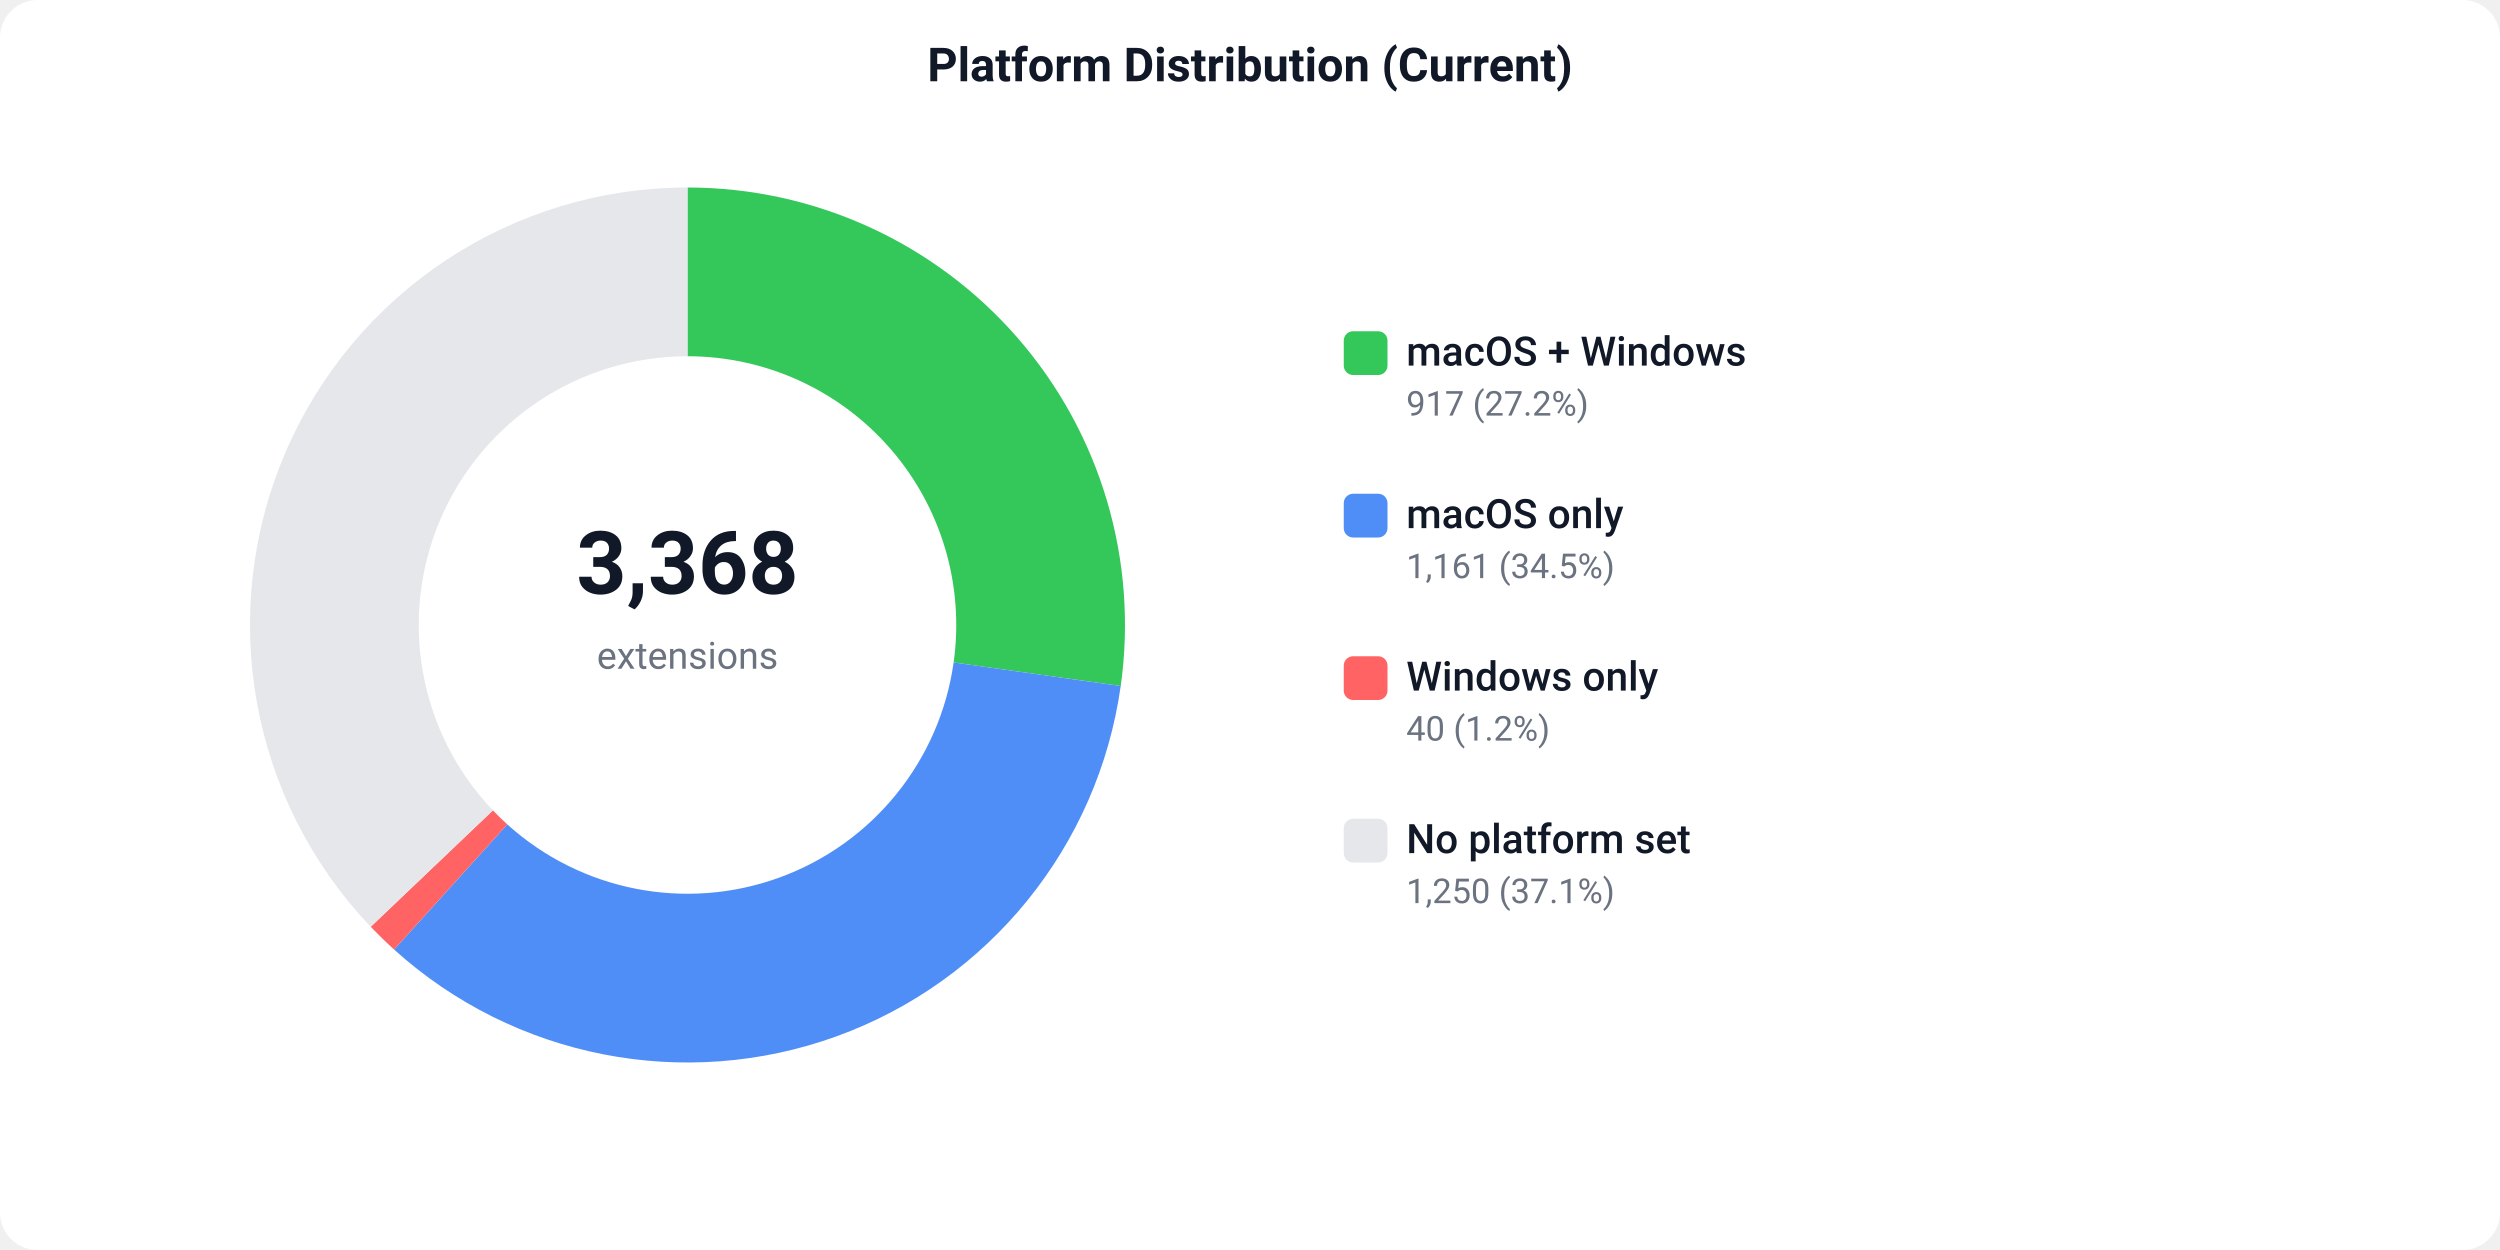
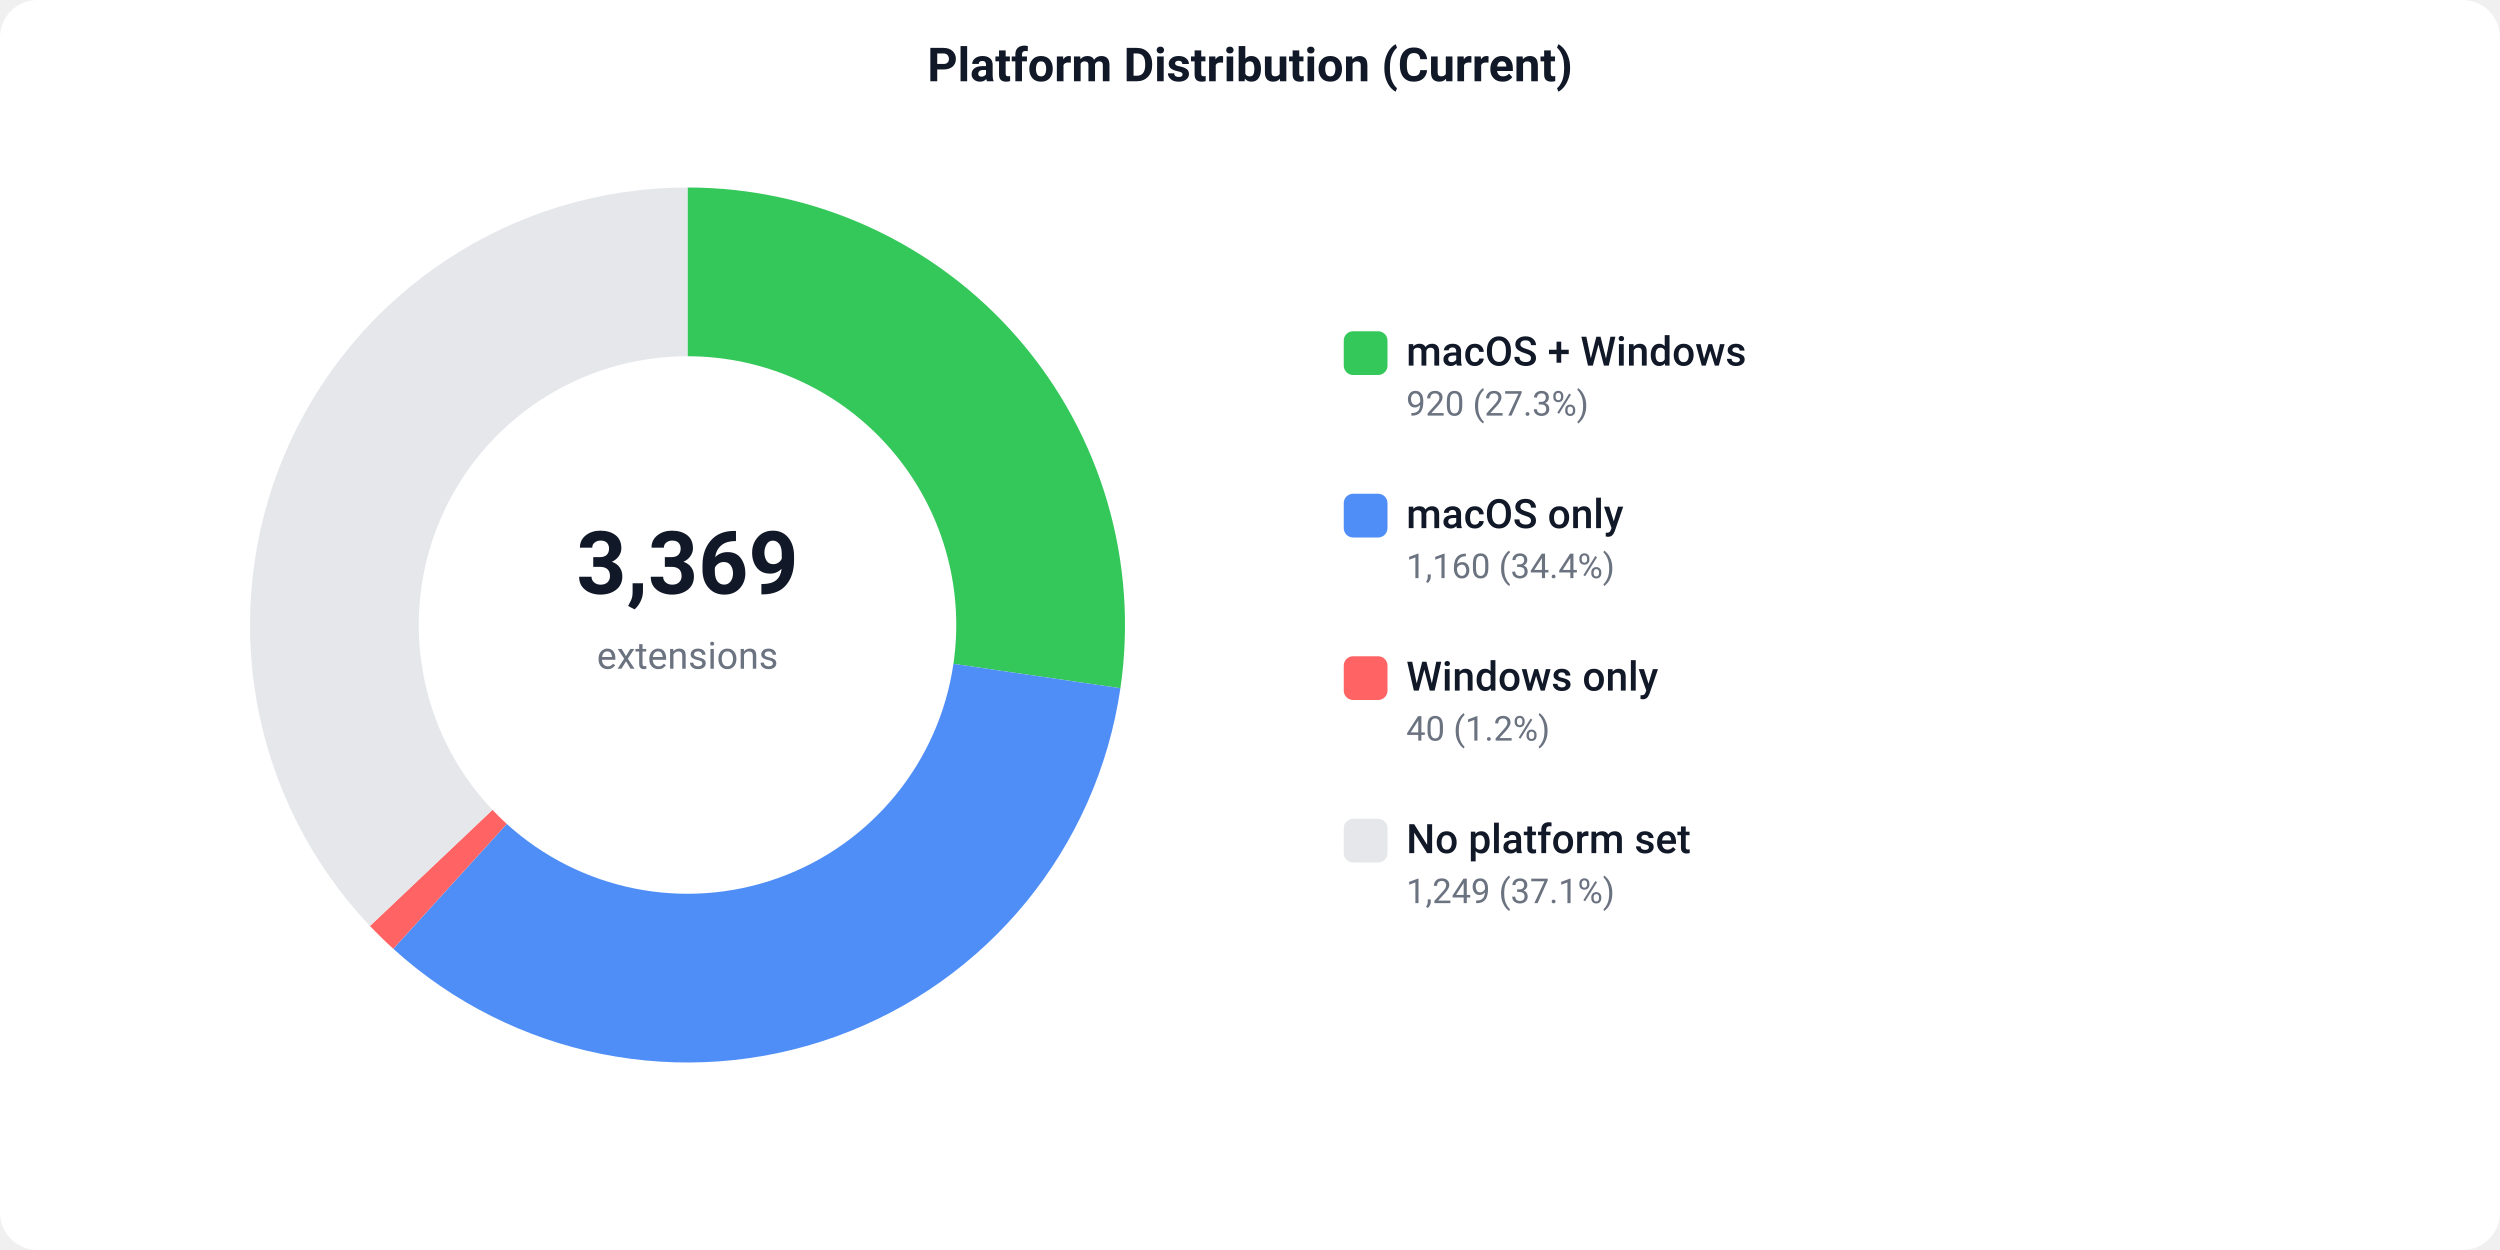
<svg xmlns="http://www.w3.org/2000/svg" width="800" height="400" viewBox="0 0 800 400">
  <defs>
    <style>text { font-family: -apple-system, BlinkMacSystemFont, 'Segoe UI', Roboto, sans-serif; }</style>
  </defs>
  <rect width="800" height="400" fill="#ffffff" rx="12" />
  <text x="400" y="26" text-anchor="middle" font-size="15" font-weight="600" fill="#111827">Platform Distribution (Current)</text>
-   <path d="M 220.00 60.00 A 140 140 0 0 1 358.63 219.52 L 305.16 211.99 A 86 86 0 0 0 220.00 114.00 Z" fill="#34C759" />
-   <path d="M 358.63 219.52 A 140 140 0 0 1 126.11 303.85 L 162.33 263.80 A 86 86 0 0 0 305.16 211.99 Z" fill="#4F8EF7" />
-   <path d="M 126.11 303.85 A 140 140 0 0 1 118.63 296.57 L 157.73 259.32 A 86 86 0 0 0 162.33 263.80 Z" fill="#FF6363" />
-   <path d="M 118.63 296.57 A 140 140 0 0 1 220.00 60.00 L 220.00 114.00 A 86 86 0 0 0 157.73 259.32 Z" fill="#e5e7eb" />
-   <text x="220" y="190" text-anchor="middle" font-size="28" font-weight="700" fill="#111827">3,368</text>
+   <path d="M 220.00 60.00 A 140 140 0 0 1 358.53 220.23 L 305.10 212.43 A 86 86 0 0 0 220.00 114.00 Z" fill="#34C759" />
+   <path d="M 358.53 220.23 A 140 140 0 0 1 125.85 303.61 L 162.16 263.65 A 86 86 0 0 0 305.10 212.43 Z" fill="#4F8EF7" />
+   <path d="M 125.85 303.61 A 140 140 0 0 1 118.39 296.31 L 157.58 259.16 A 86 86 0 0 0 162.16 263.65 Z" fill="#FF6363" />
+   <path d="M 118.39 296.31 A 140 140 0 0 1 220.00 60.00 L 220.00 114.00 A 86 86 0 0 0 157.58 259.16 Z" fill="#e5e7eb" />
+   <text x="220" y="190" text-anchor="middle" font-size="28" font-weight="700" fill="#111827">3,369</text>
  <text x="220" y="214" text-anchor="middle" font-size="12" fill="#6b7280">extensions</text>
  <rect x="430" y="106" width="14" height="14" fill="#34C759" rx="3" />
  <text x="450" y="117" font-size="13" font-weight="500" fill="#111827">macOS + Windows</text>
-   <text x="450" y="133" font-size="11" fill="#6b7280">917 (27.2%)</text>
+   <text x="450" y="133" font-size="11" fill="#6b7280">920 (27.3%)</text>
  <rect x="430" y="158" width="14" height="14" fill="#4F8EF7" rx="3" />
  <text x="450" y="169" font-size="13" font-weight="500" fill="#111827">macOS only</text>
-   <text x="450" y="185" font-size="11" fill="#6b7280">1,161 (34.5%)</text>
+   <text x="450" y="185" font-size="11" fill="#6b7280">1,160 (34.4%)</text>
  <rect x="430" y="210" width="14" height="14" fill="#FF6363" rx="3" />
  <text x="450" y="221" font-size="13" font-weight="500" fill="#111827">Windows only</text>
  <text x="450" y="237" font-size="11" fill="#6b7280">40 (1.2%)</text>
  <rect x="430" y="262" width="14" height="14" fill="#e5e7eb" rx="3" />
  <text x="450" y="273" font-size="13" font-weight="500" fill="#111827">No platform set</text>
-   <text x="450" y="289" font-size="11" fill="#6b7280">1,250 (37.1%)</text>
+   <text x="450" y="289" font-size="11" fill="#6b7280">1,249 (37.1%)</text>
</svg>
